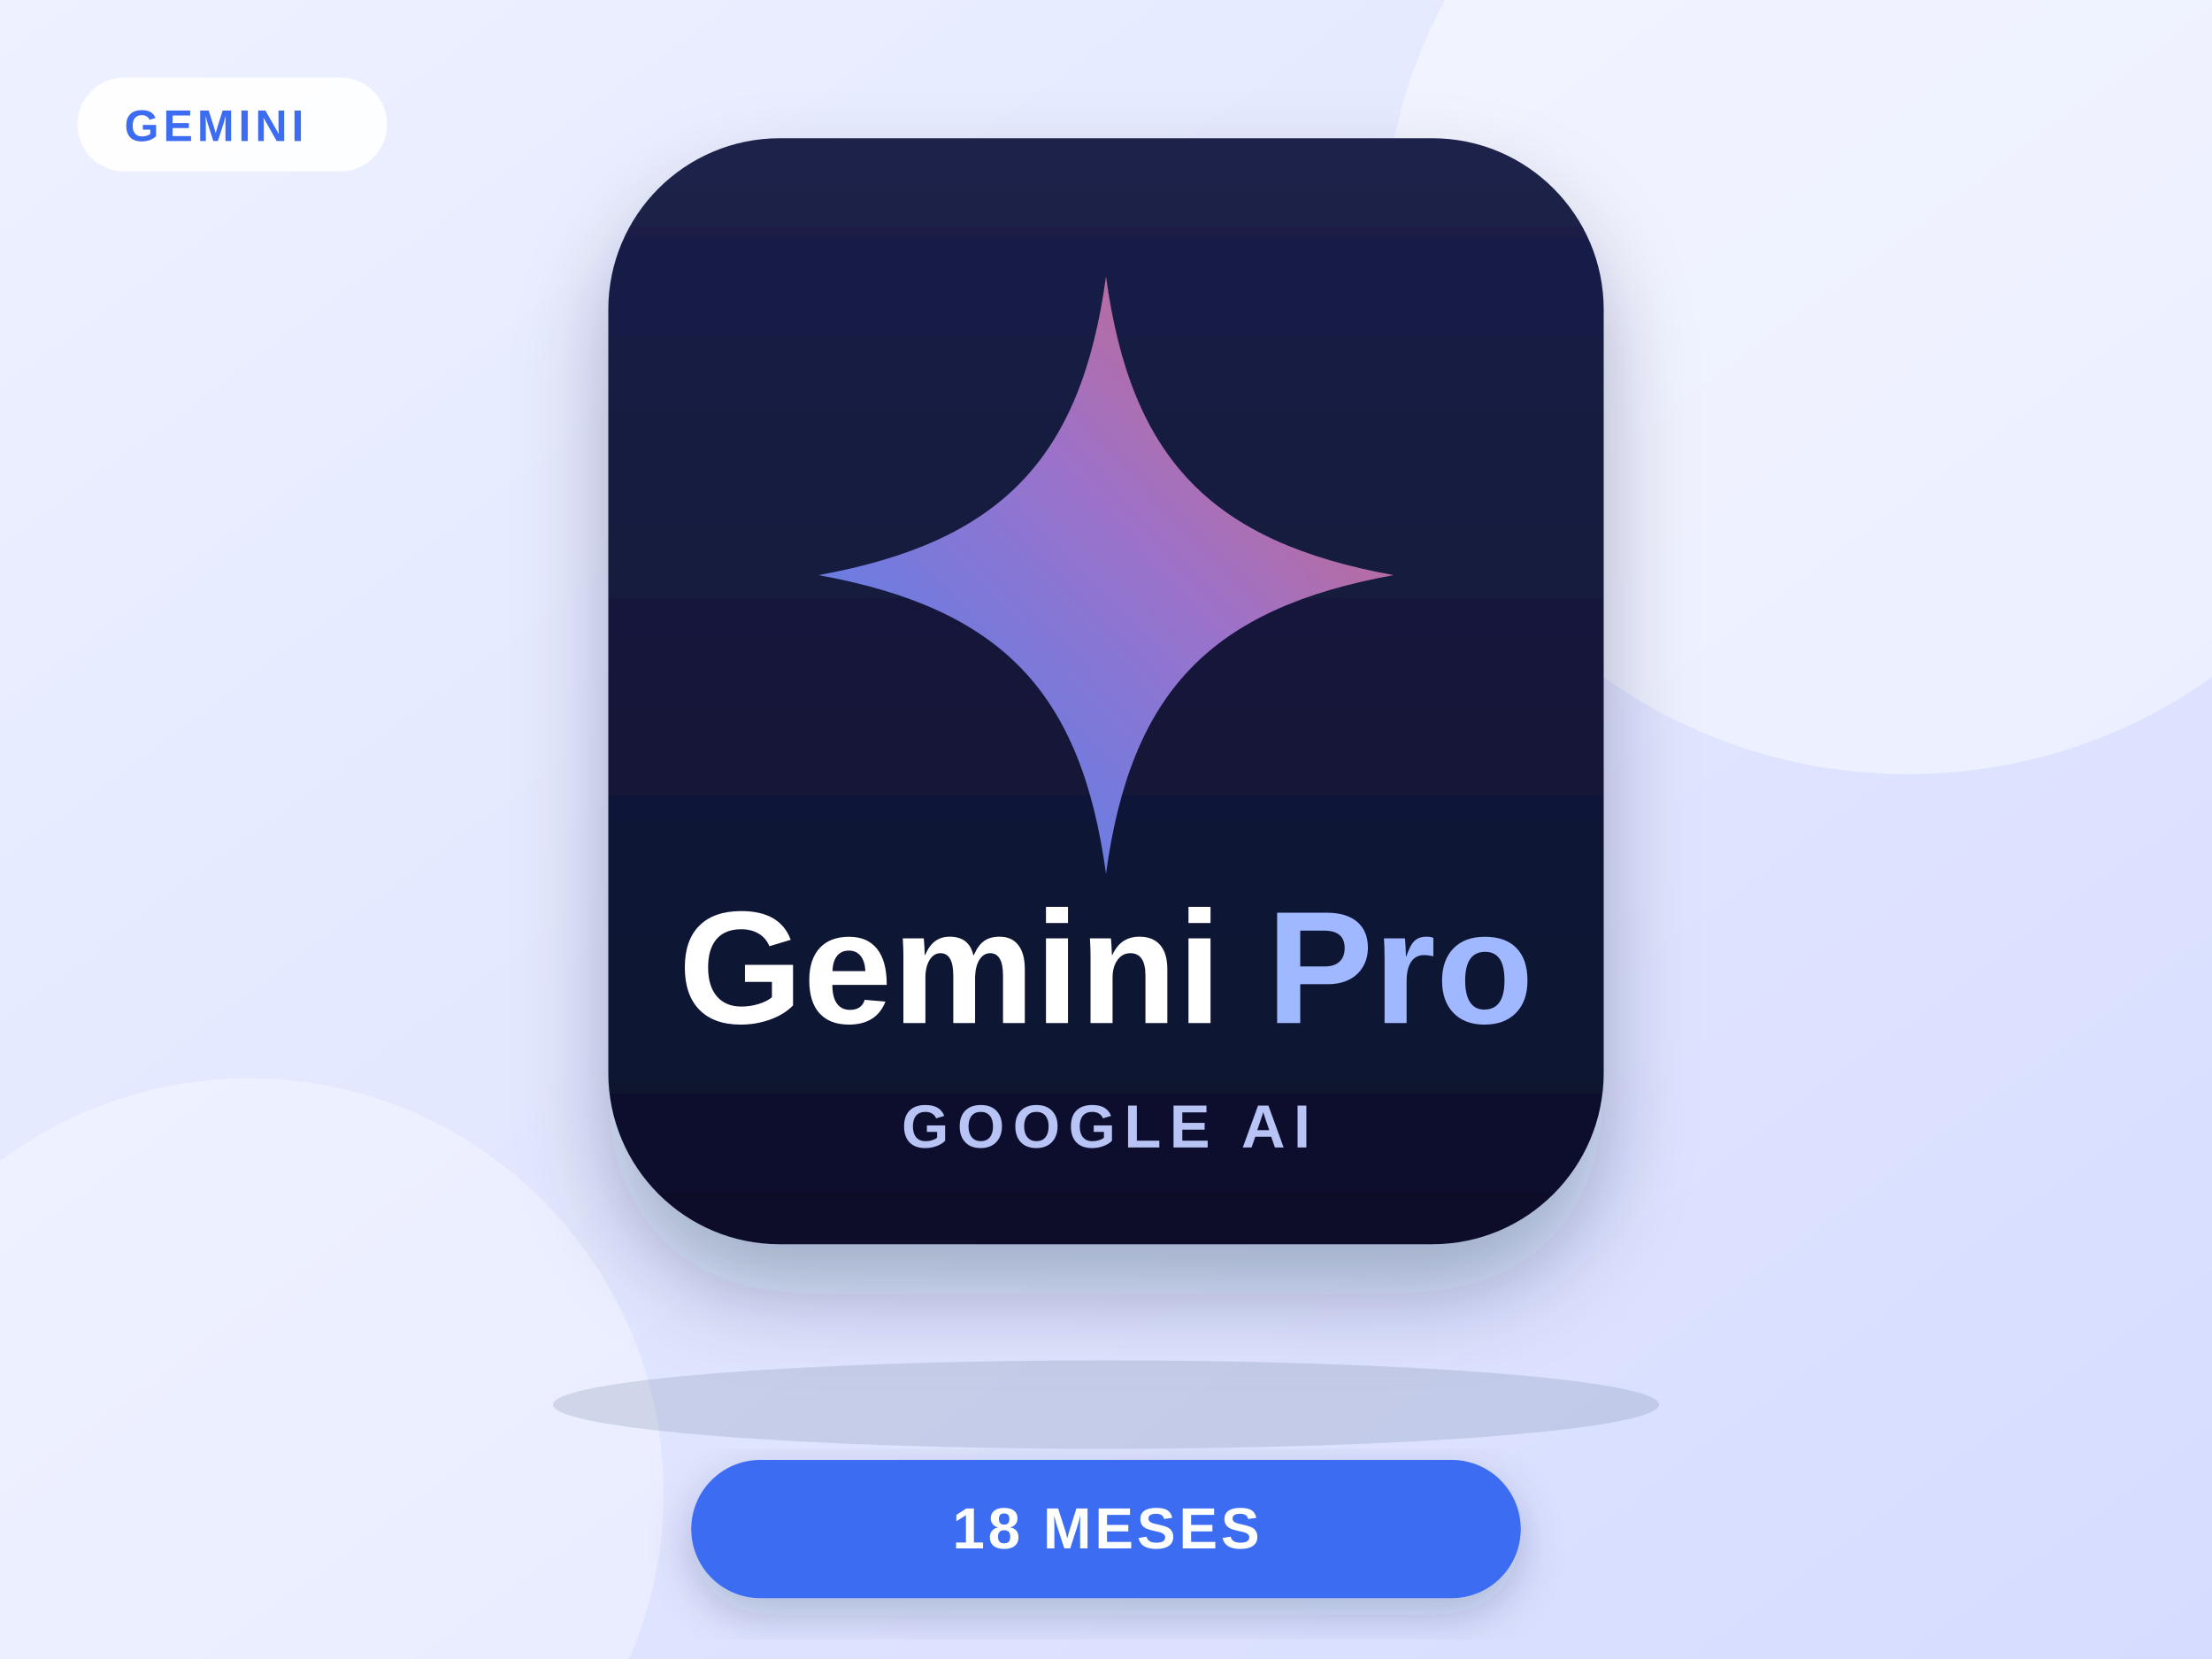
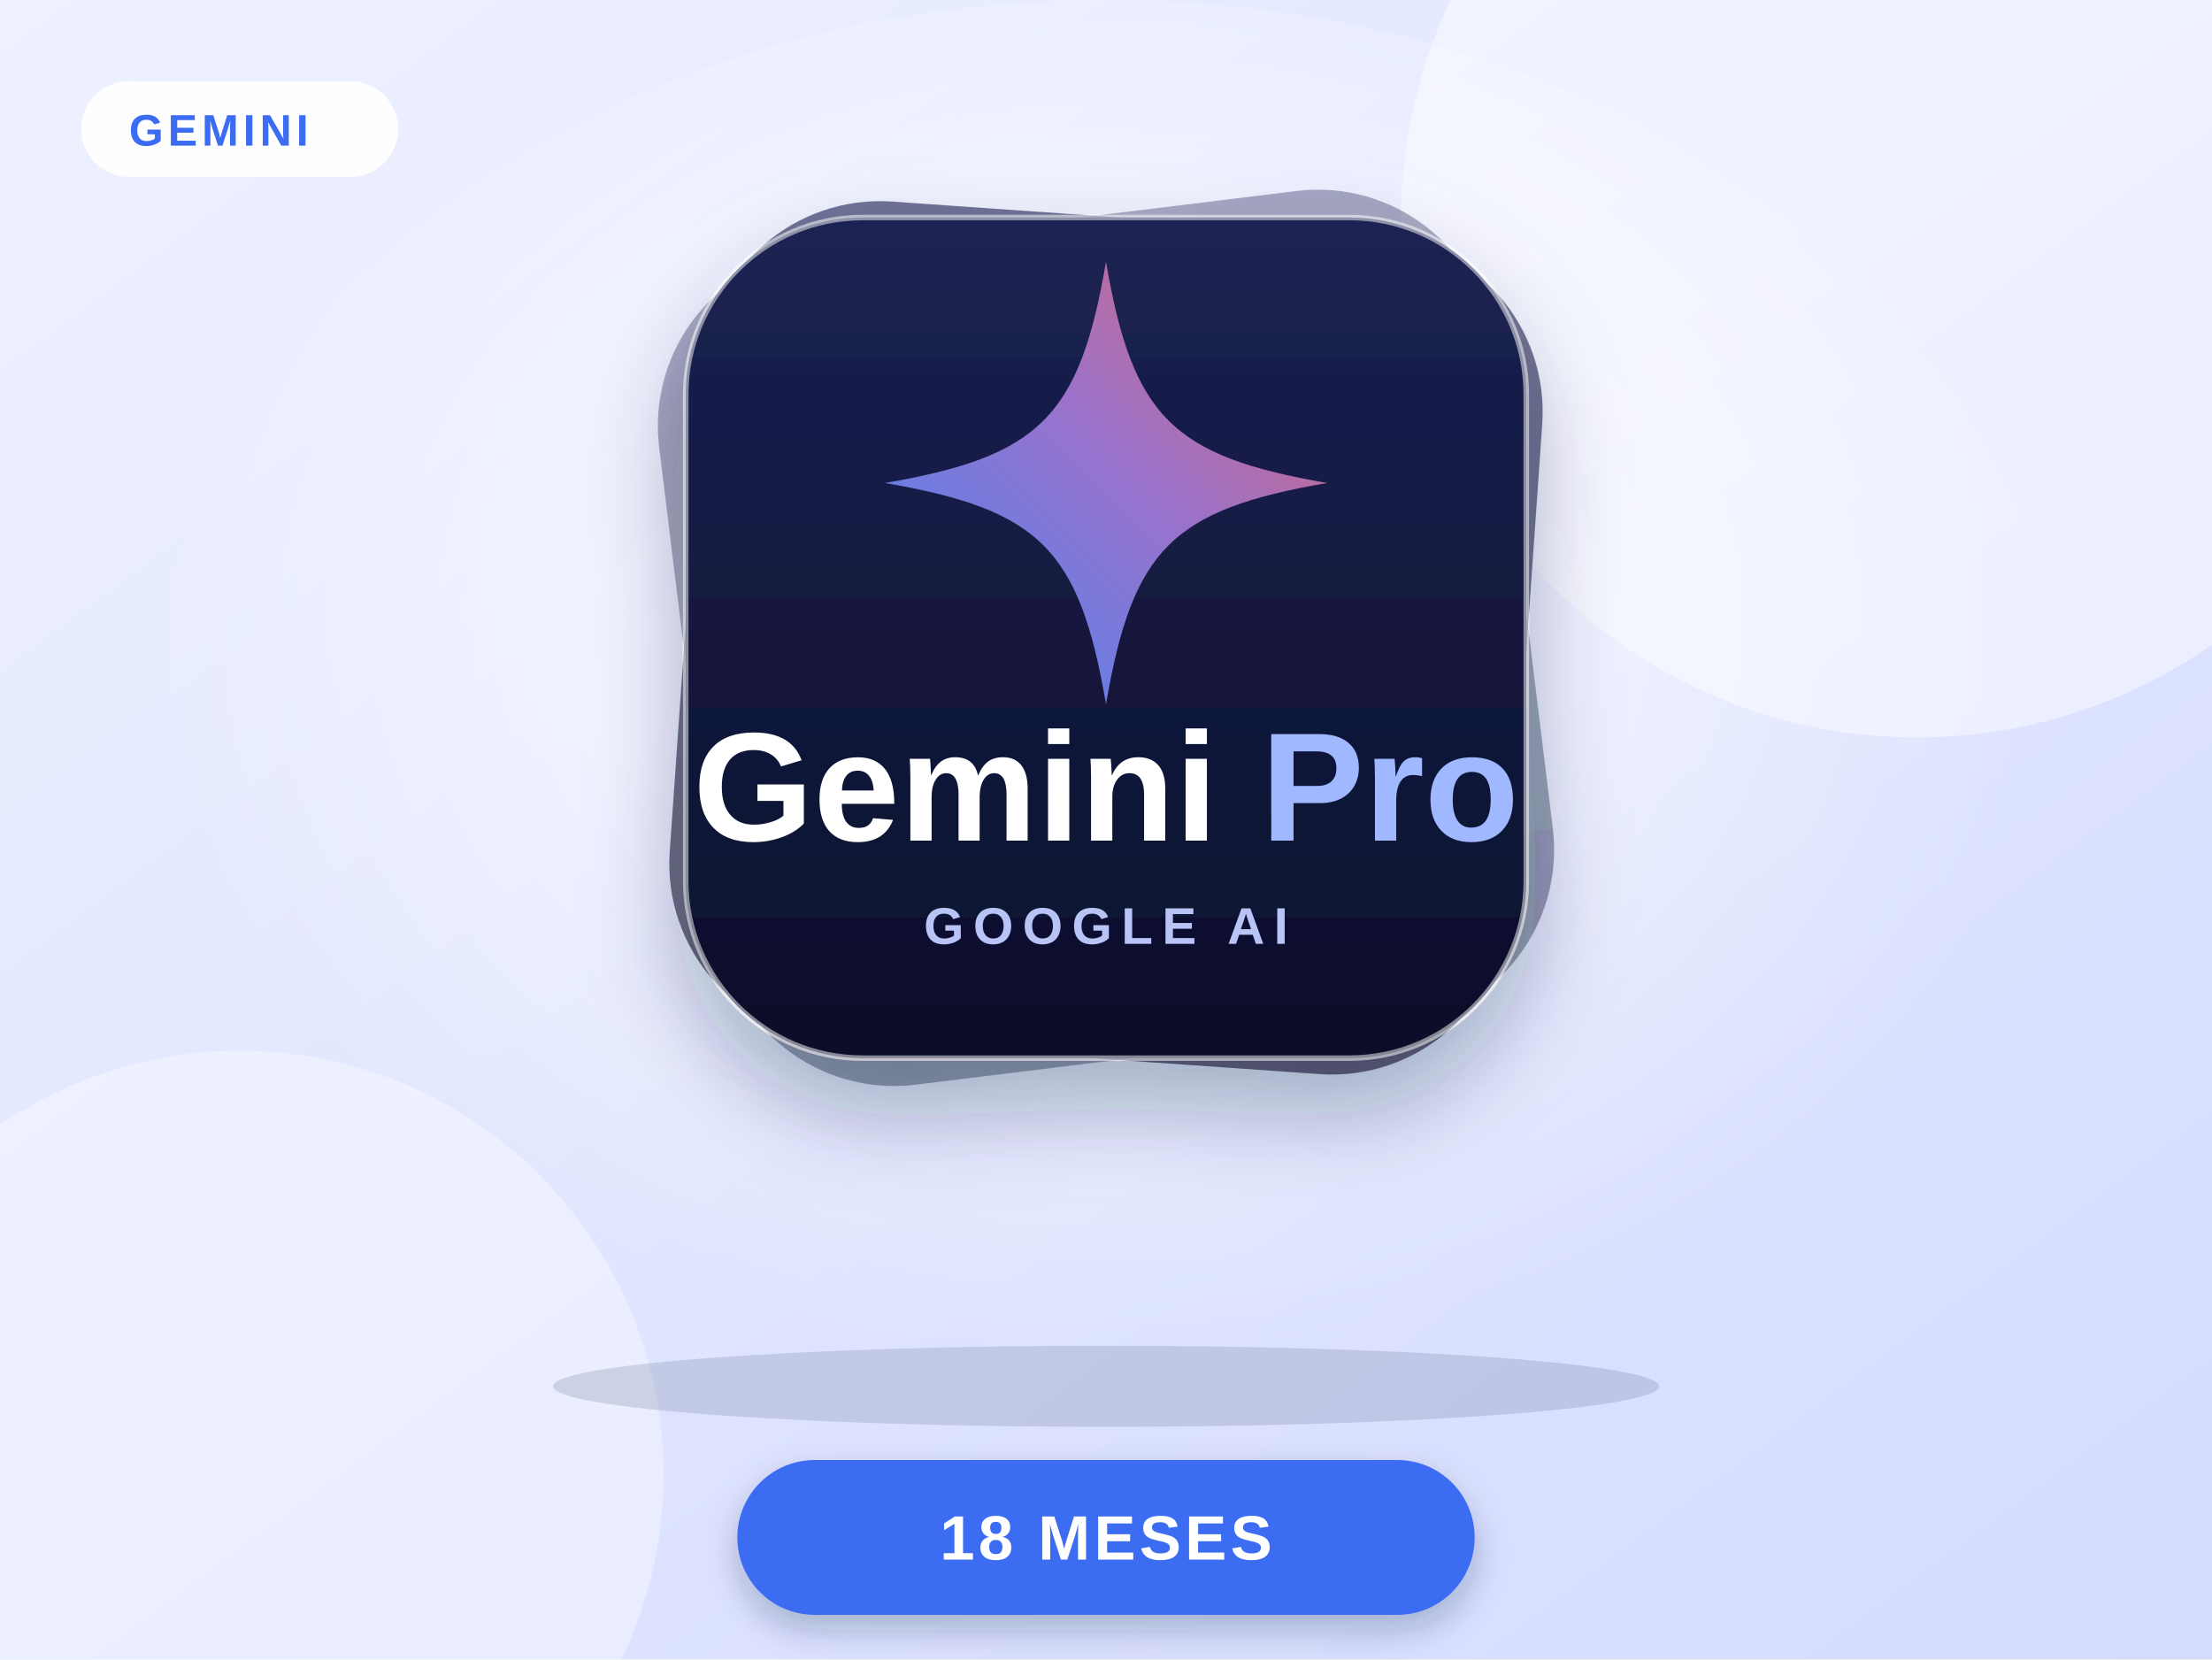
- <svg xmlns="http://www.w3.org/2000/svg" viewBox="0 0 800 600" role="img" aria-label="GEMINI 18 MESES">
+ <svg xmlns="http://www.w3.org/2000/svg" viewBox="0 0 1200 900" role="img" aria-label="GEMINI 18 MESES">
  <defs>
    <linearGradient id="bg" x1="0" y1="0" x2="1" y2="1">
      <stop offset="0" stop-color="#eef1ff" />
-       <stop offset="1" stop-color="#d5dcff" />
+       <stop offset="1" stop-color="#d3dbff" />
    </linearGradient>
-     <filter id="sh" x="-30%" y="-20%" width="160%" height="150%">
-       <feDropShadow dx="0" dy="18" stdDeviation="16" flood-color="#0b2540" flood-opacity=".28" />
+     <radialGradient id="gl" cx=".5" cy=".42" r=".5">
+       <stop offset="0" stop-color="#ffffff" stop-opacity="0.9" />
+       <stop offset="1" stop-color="#ffffff" stop-opacity="0" />
+     </radialGradient>
+     <filter id="sh" x="-30%" y="-20%" width="160%" height="160%">
+       <feDropShadow dx="0" dy="26" stdDeviation="24" flood-color="#0b2540" flood-opacity="0.3" />
    </filter>
-     <filter id="ms" x="-30%" y="-20%" width="160%" height="150%">
-       <feDropShadow dx="0" dy="6" stdDeviation="8" flood-color="#0b2540" flood-opacity=".22" />
+     <filter id="ms" x="-30%" y="-30%" width="160%" height="180%">
+       <feDropShadow dx="0" dy="8" stdDeviation="9" flood-color="#0b2540" flood-opacity="0.25" />
    </filter>
  </defs>
-   <rect width="800" height="600" fill="url(#bg)" />
-   <circle cx="690" cy="90" r="190" fill="#fff" opacity=".45" />
-   <circle cx="90" cy="540" r="150" fill="#fff" opacity=".35" />
-   <ellipse cx="400" cy="508" rx="200" ry="16" fill="#0b2540" opacity=".12" />
-   <defs>
-     <linearGradient id="gm" x1="0" y1="1" x2="1" y2="0">
-       <stop offset="0" stop-color="#4285f4" />
-       <stop offset=".55" stop-color="#9b72cb" />
-       <stop offset="1" stop-color="#d96570" />
-     </linearGradient>
-     <linearGradient id="gb" x1="0" y1="0" x2="0" y2="1">
-       <stop offset="0" stop-color="#1b2149" />
-       <stop offset="1" stop-color="#0b0f2b" />
-     </linearGradient>
-   </defs>
+   <rect width="1200" height="900" fill="url(#bg)" />
+   <circle cx="1040" cy="120" r="280" fill="#ffffff" opacity="0.45" />
+   <circle cx="130" cy="800" r="230" fill="#ffffff" opacity="0.35" />
+   <ellipse cx="600" cy="400" rx="520" ry="400" fill="url(#gl)" />
+   <ellipse cx="600" cy="752" rx="300" ry="22" fill="#0b2540" opacity="0.14" />
  <g filter="url(#sh)">
-     <rect x="220" y="50" width="360" height="400" rx="62" fill="url(#gb)" />
-     <path d="M400 100c9 66 38 96 104 108-66 12-95 42-104 108-9-66-38-96-104-108 66-12 95-42 104-108z" fill="url(#gm)" />
-     <text x="400" y="370" text-anchor="middle" font-family="Segoe UI, Arial, sans-serif" font-size="58" font-weight="700" fill="#fff">Gemini <tspan fill="#9fb8ff">Pro</tspan>
+     <rect x="372" y="118" width="456" height="456" rx="96" fill="url(#gb)" opacity=".35" transform="rotate(-7 600 346)" />
+     <rect x="372" y="118" width="456" height="456" rx="96" fill="url(#gb)" opacity=".6" transform="rotate(4 600 346)" />
+     <rect x="372" y="118" width="456" height="456" rx="96" fill="url(#gb)" />
+     <rect x="372" y="118" width="456" height="456" rx="96" fill="none" stroke="#ffffff" stroke-opacity="0.5" stroke-width="3" />
+     <defs>
+       <linearGradient id="gb" x1="0" y1="0" x2="0" y2="1">
+         <stop offset="0" stop-color="#1c2352" />
+         <stop offset="1" stop-color="#0a0e2a" />
+       </linearGradient>
+     </defs>
+     <defs>
+       <linearGradient id="spg" x1="0" y1="1" x2="1" y2="0">
+         <stop offset="0" stop-color="#4285f4" />
+         <stop offset=".55" stop-color="#9b72cb" />
+         <stop offset="1" stop-color="#d96570" />
+       </linearGradient>
+     </defs>
+     <path fill="url(#spg)" d="M600 142C614.4 226 636 247.6 720 262C636 276.4 614.4 298 600 382C585.6 298 564 276.4 480 262C564 247.6 585.6 226 600 142Z" />
+     <text x="600" y="456" text-anchor="middle" font-size="84" font-weight="700" fill="#fff" font-family="Segoe UI, Helvetica Neue, Arial, sans-serif">Gemini <tspan fill="#9fb8ff">Pro</tspan>
    </text>
-     <text x="400" y="415" text-anchor="middle" font-family="Segoe UI, Arial, sans-serif" font-size="22" font-weight="600" letter-spacing="3" fill="#b8c4f5">GOOGLE AI</text>
+     <text x="600" y="512" text-anchor="middle" font-size="28" font-weight="600" letter-spacing="5" fill="#b8c4f5" font-family="Segoe UI, Helvetica Neue, Arial, sans-serif">GOOGLE AI</text>
  </g>
-   <g font-family="Segoe UI, Arial, sans-serif" font-weight="800">
-     <rect x="28" y="28" rx="17" width="112" height="34" fill="#fff" opacity=".92" />
-     <text x="45" y="51" font-size="16" letter-spacing="1.6" fill="#3B6CF2">GEMINI</text>
-     <rect x="250" y="528" rx="25" width="300" height="50" fill="#3B6CF2" filter="url(#ms)" />
-     <text x="400" y="560" text-anchor="middle" font-size="21" letter-spacing="1.2" fill="#fff">18 MESES</text>
+   <g font-family="Segoe UI, Helvetica Neue, Arial, sans-serif" font-weight="800">
+     <rect x="44" y="44" rx="26" width="172" height="52" fill="#ffffff" opacity="0.95" />
+     <text x="70" y="79" font-size="24" letter-spacing="2.4" fill="#3B6CF2">GEMINI</text>
+     <rect x="400" y="792" rx="42" width="400" height="84" fill="#3B6CF2" filter="url(#ms)" />
+     <text x="600" y="846" text-anchor="middle" font-size="34" letter-spacing="2" fill="#fff">18 MESES</text>
  </g>
</svg>
